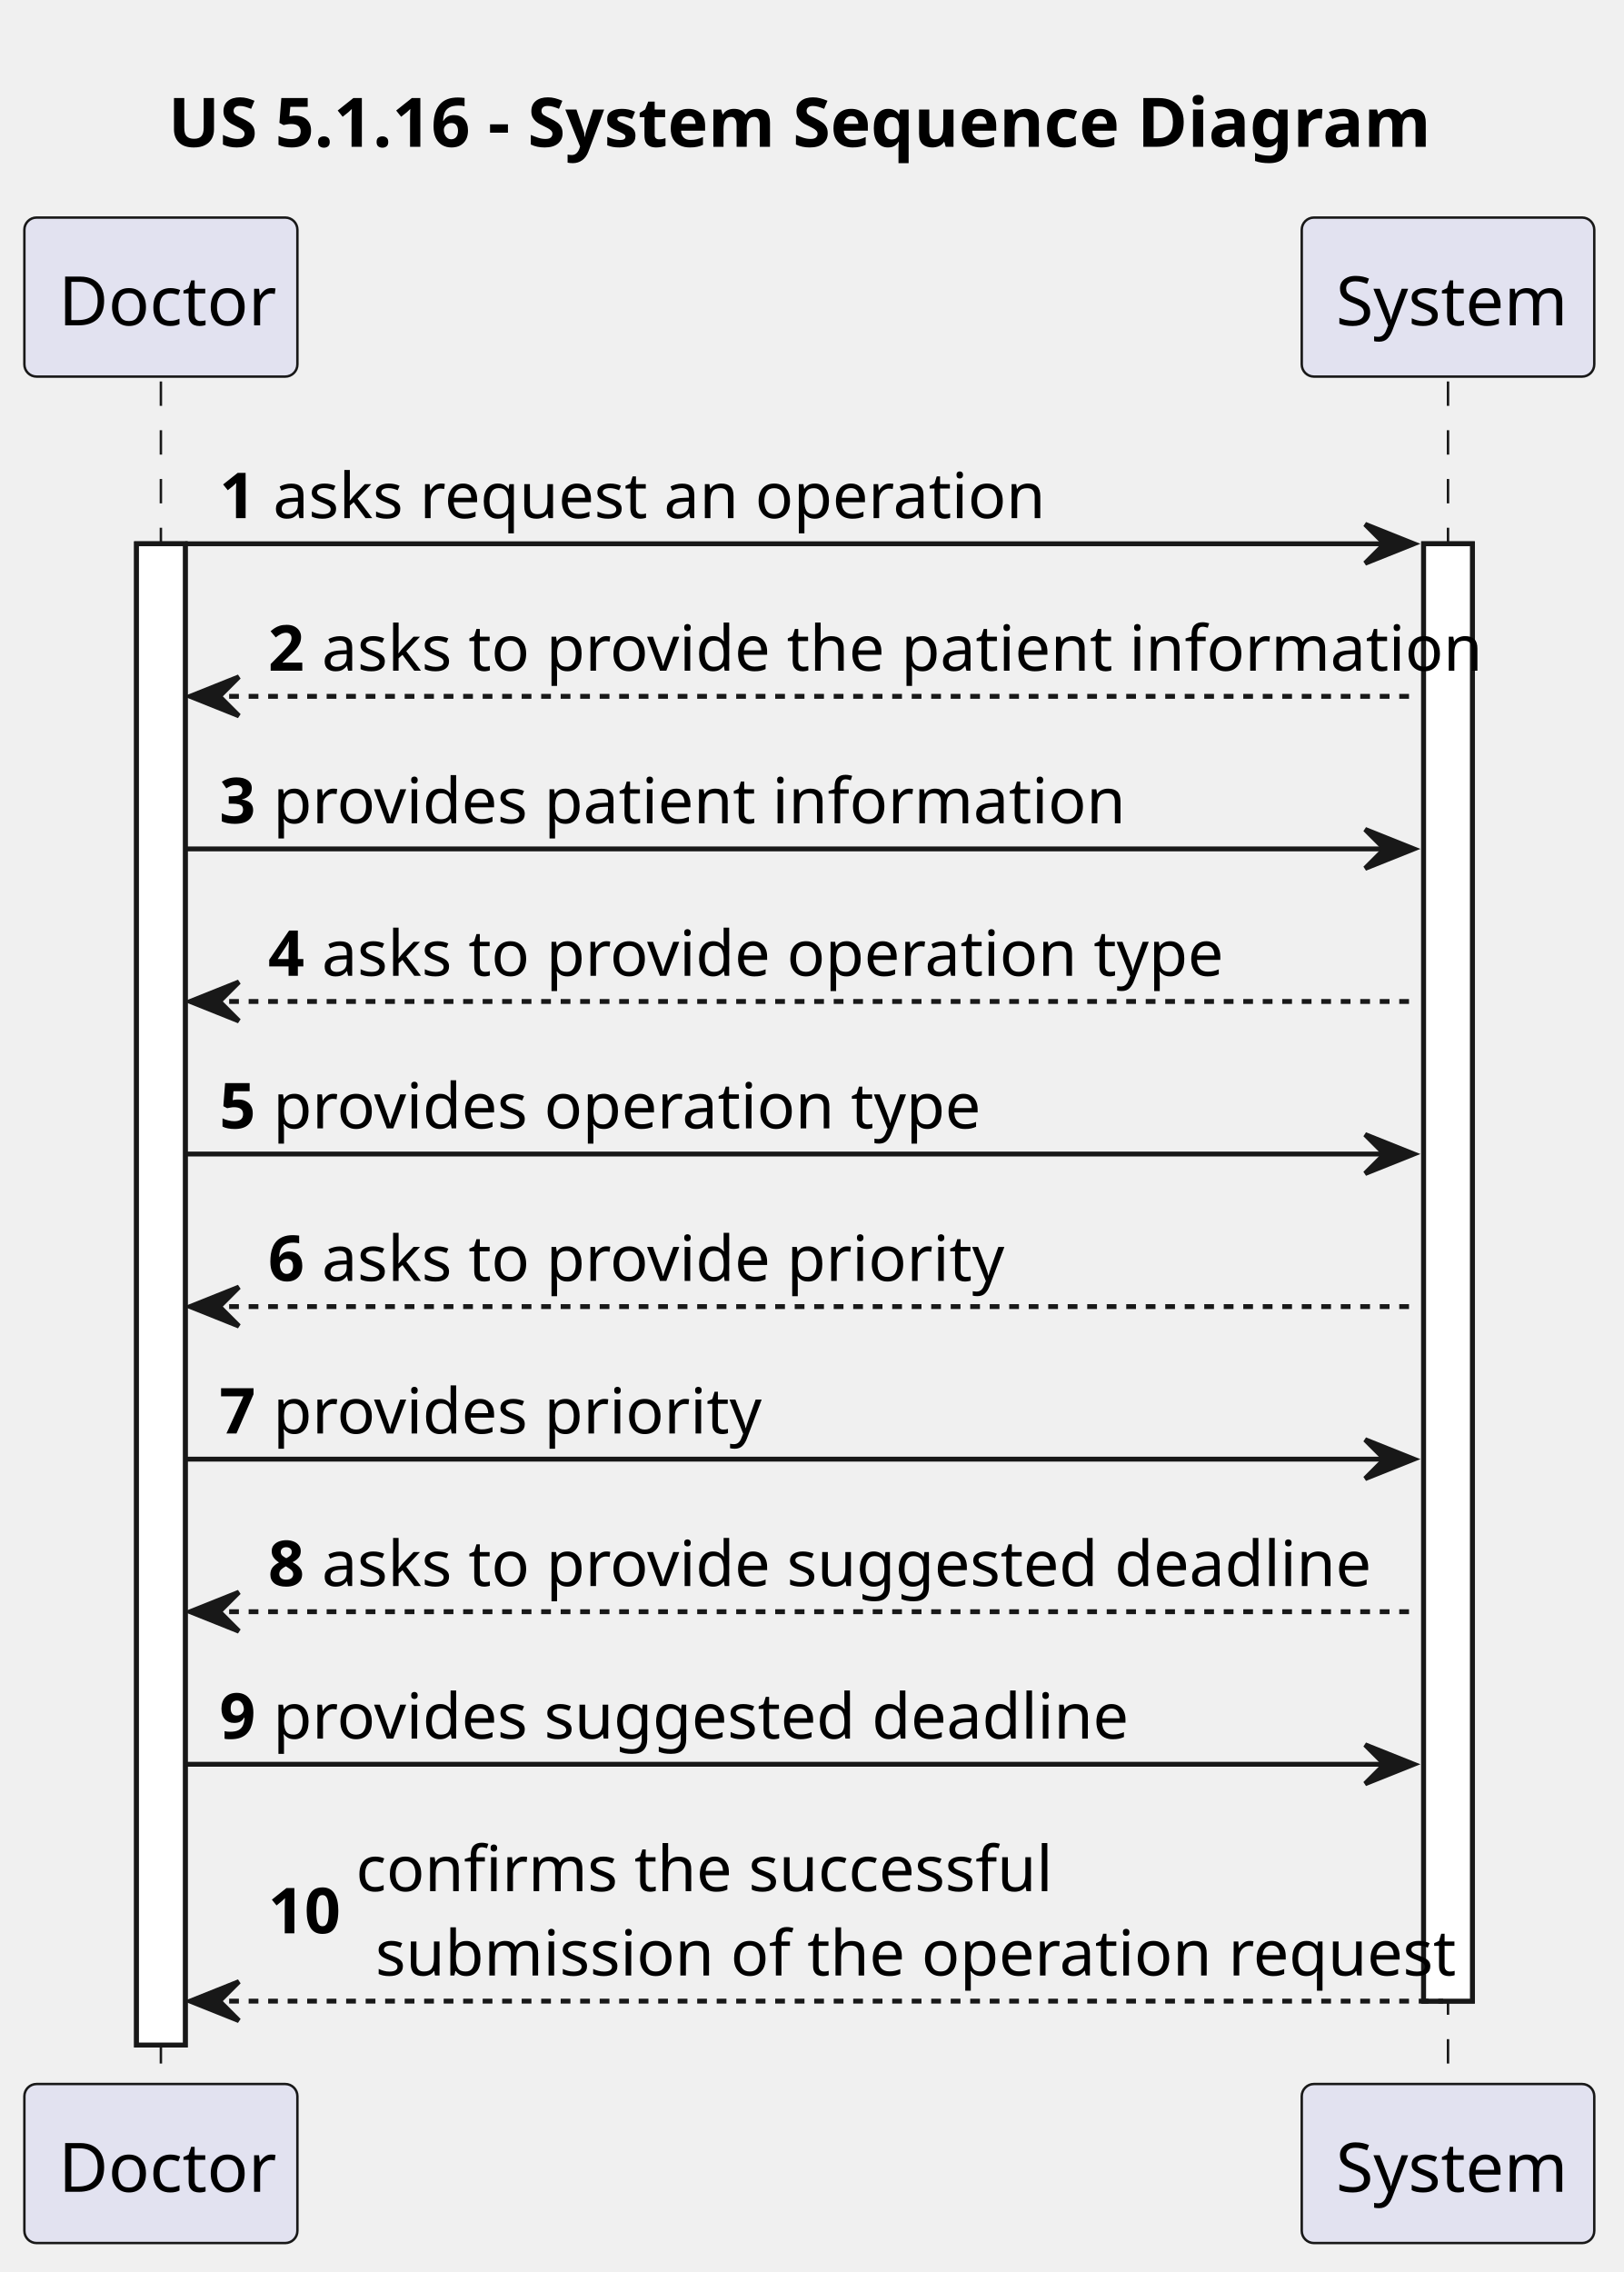
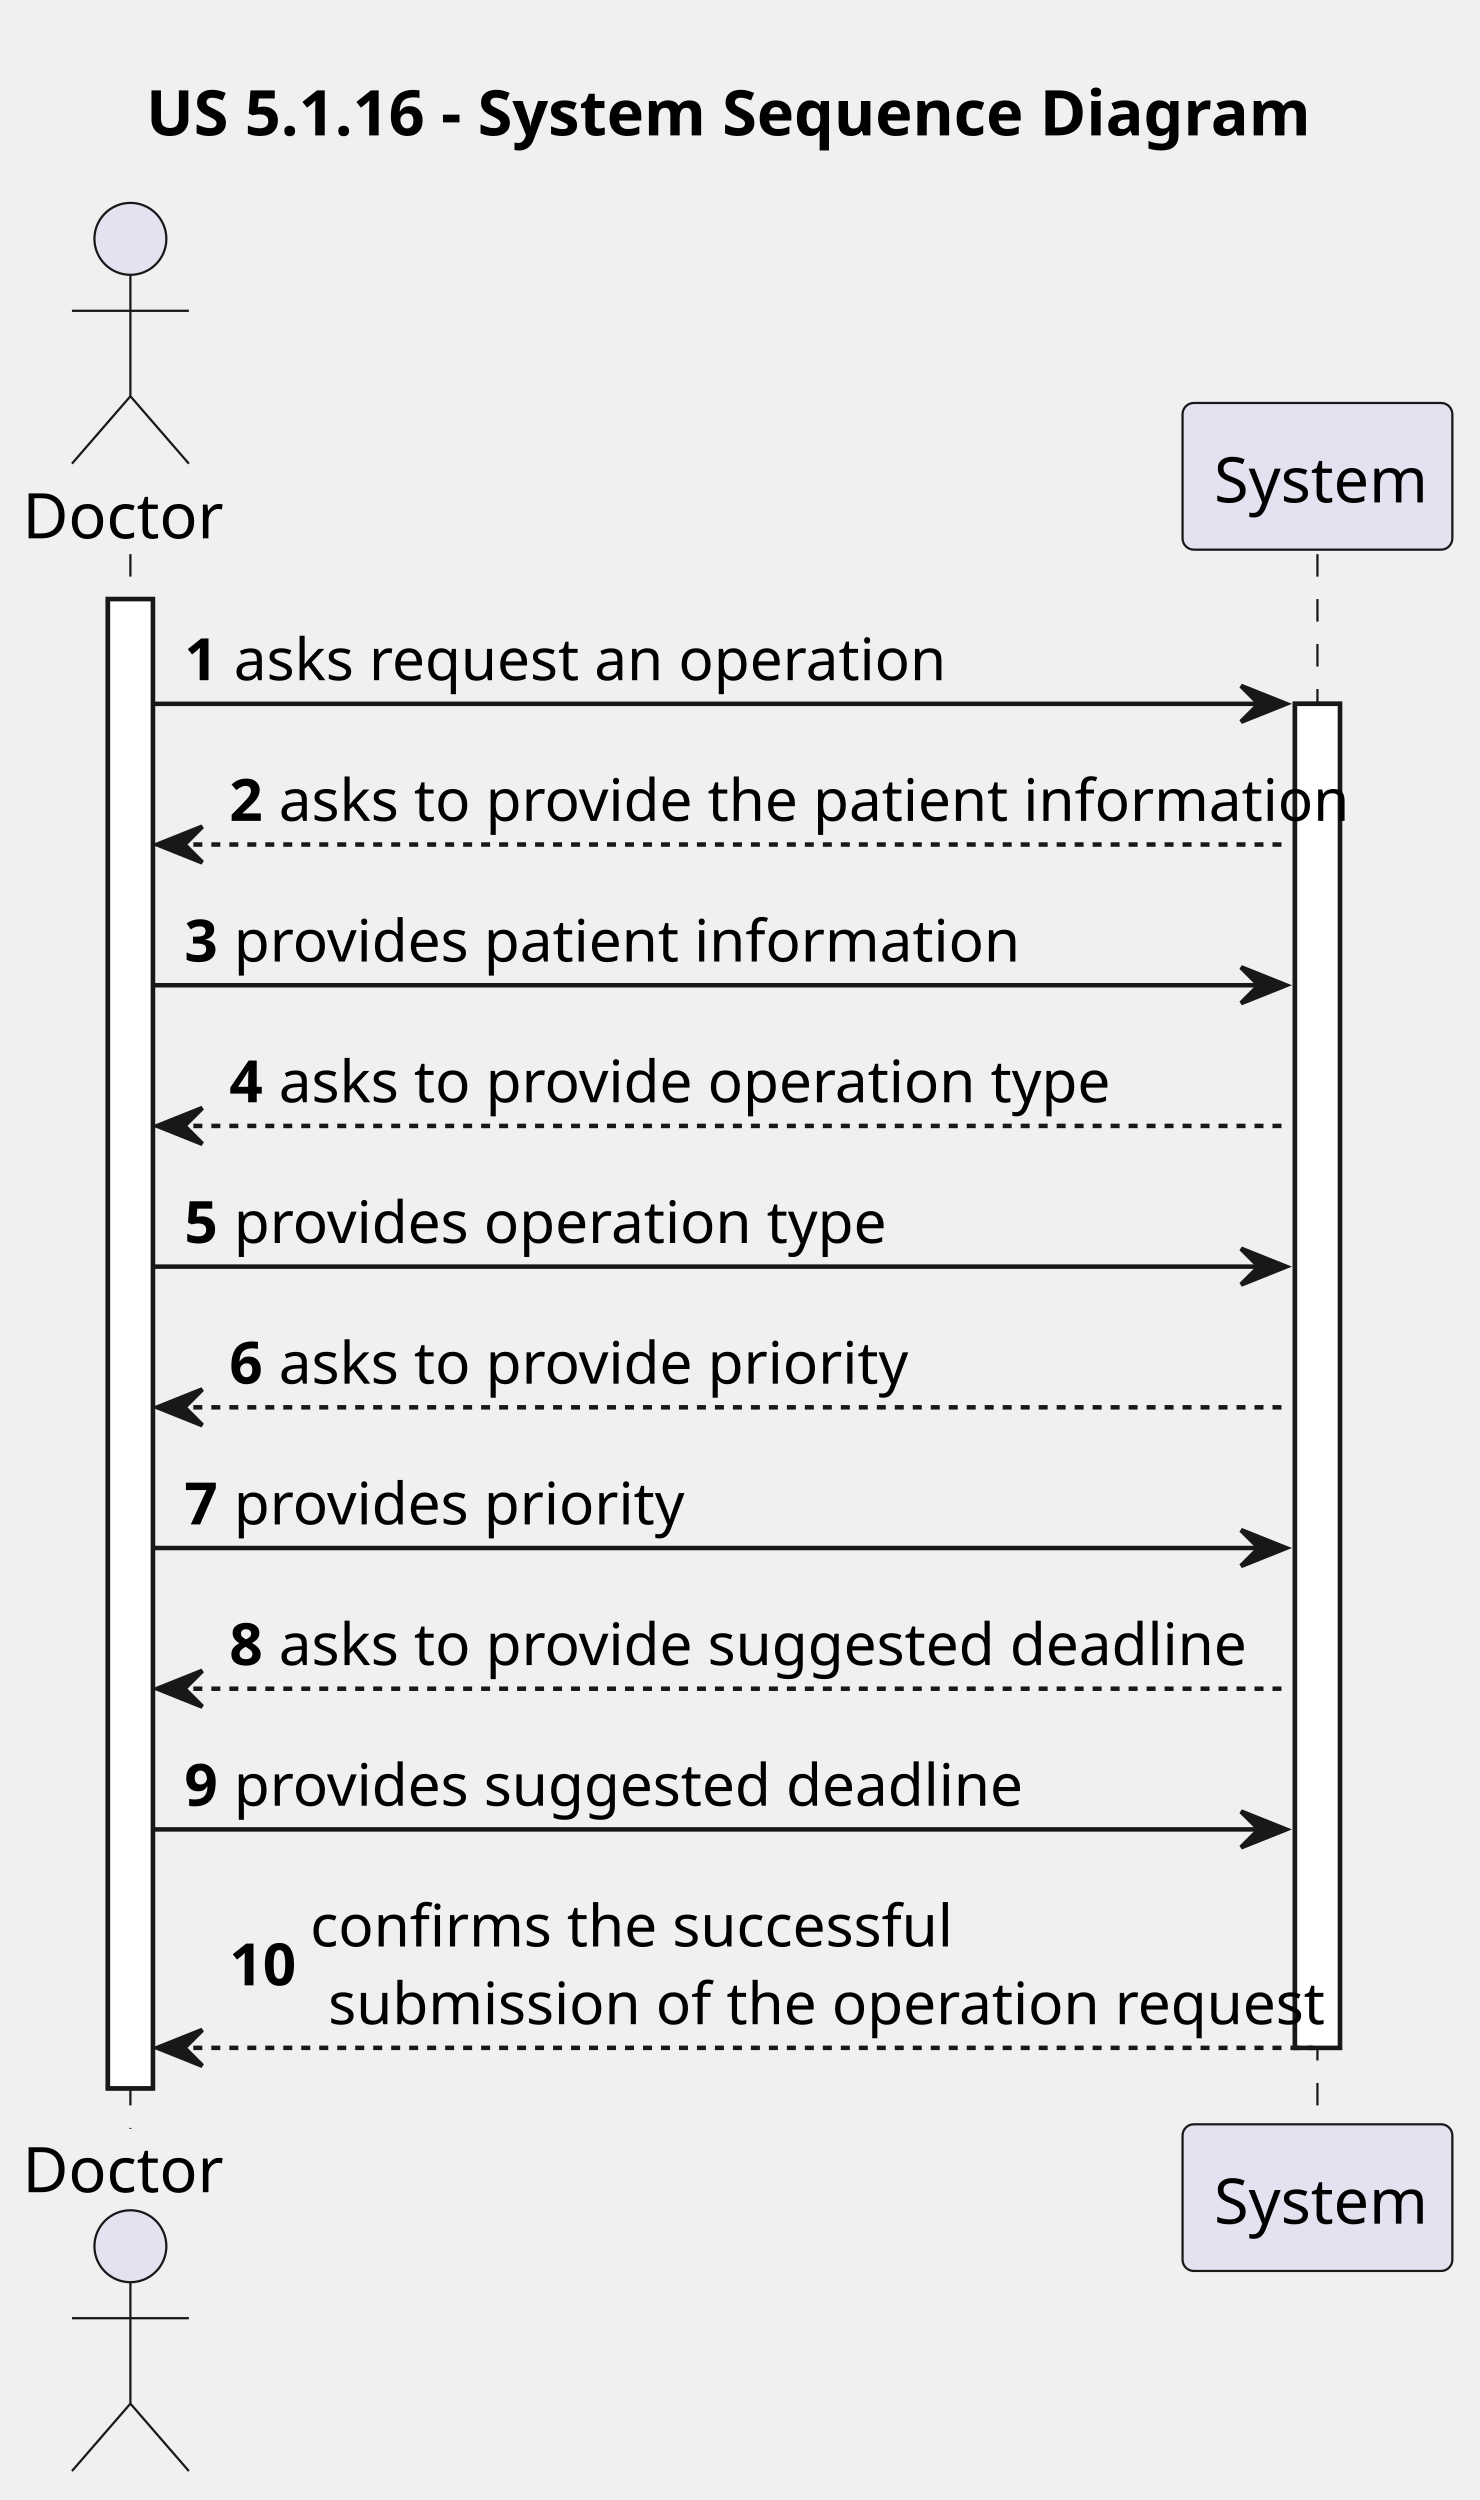
- <svg xmlns="http://www.w3.org/2000/svg" contentStyleType="text/css" height="466px" preserveAspectRatio="none" style="width:333px;height:466px;background:#FFFFFF;" version="1.1" viewBox="0 0 333 466" width="333px" zoomAndPan="magnify">
+ <svg xmlns="http://www.w3.org/2000/svg" contentStyleType="text/css" height="556px" preserveAspectRatio="none" style="width:329px;height:556px;background:#FFFFFF;" version="1.1" viewBox="0 0 329 556" width="329px" zoomAndPan="magnify">
  <defs />
  <g>
-     <text fill="#000000" font-family="sans-serif" font-size="14" font-weight="bold" lengthAdjust="spacing" textLength="262" x="34.5" y="30.107">US 5.1.16 - System Sequence Diagram</text>
-     <rect fill="#FFFFFF" height="307.91" style="stroke:#181818;stroke-width:1.0;" width="10" x="28" y="111.533" />
-     <rect fill="#FFFFFF" height="298.91" style="stroke:#181818;stroke-width:1.0;" width="10" x="292" y="111.533" />
-     <line style="stroke:#181818;stroke-width:0.5;stroke-dasharray:5.0,5.0;" x1="33" x2="33" y1="78.242" y2="428.443" />
-     <line style="stroke:#181818;stroke-width:0.5;stroke-dasharray:5.0,5.0;" x1="297" x2="297" y1="78.242" y2="428.443" />
-     <rect fill="#E2E2F0" height="32.621" rx="2.5" ry="2.5" style="stroke:#181818;stroke-width:0.5;" width="56" x="5" y="44.621" />
-     <text fill="#000000" font-family="sans-serif" font-size="14" lengthAdjust="spacing" textLength="42" x="12" y="66.728">Doctor</text>
-     <rect fill="#E2E2F0" height="32.621" rx="2.5" ry="2.5" style="stroke:#181818;stroke-width:0.5;" width="56" x="5" y="427.443" />
-     <text fill="#000000" font-family="sans-serif" font-size="14" lengthAdjust="spacing" textLength="42" x="12" y="449.551">Doctor</text>
-     <rect fill="#E2E2F0" height="32.621" rx="2.5" ry="2.5" style="stroke:#181818;stroke-width:0.5;" width="60" x="267" y="44.621" />
-     <text fill="#000000" font-family="sans-serif" font-size="14" lengthAdjust="spacing" textLength="46" x="274" y="66.728">System</text>
-     <rect fill="#E2E2F0" height="32.621" rx="2.5" ry="2.5" style="stroke:#181818;stroke-width:0.5;" width="60" x="267" y="427.443" />
-     <text fill="#000000" font-family="sans-serif" font-size="14" lengthAdjust="spacing" textLength="46" x="274" y="449.551">System</text>
-     <rect fill="#FFFFFF" height="307.91" style="stroke:#181818;stroke-width:1.0;" width="10" x="28" y="111.533" />
-     <rect fill="#FFFFFF" height="298.91" style="stroke:#181818;stroke-width:1.0;" width="10" x="292" y="111.533" />
-     <polygon fill="#181818" points="280,107.533,290,111.533,280,115.533,284,111.533" style="stroke:#181818;stroke-width:1.0;" />
-     <line style="stroke:#181818;stroke-width:1.0;" x1="38" x2="286" y1="111.533" y2="111.533" />
-     <text fill="#000000" font-family="sans-serif" font-size="13" font-weight="bold" lengthAdjust="spacing" textLength="7" x="45" y="106.27">1</text>
-     <text fill="#000000" font-family="sans-serif" font-size="13" lengthAdjust="spacing" textLength="150" x="56" y="106.27">asks request an operation</text>
-     <polygon fill="#181818" points="49,138.824,39,142.824,49,146.824,45,142.824" style="stroke:#181818;stroke-width:1.0;" />
-     <line style="stroke:#181818;stroke-width:1.0;stroke-dasharray:2.0,2.0;" x1="43" x2="291" y1="142.824" y2="142.824" />
-     <text fill="#000000" font-family="sans-serif" font-size="13" font-weight="bold" lengthAdjust="spacing" textLength="7" x="55" y="137.561">2</text>
-     <text fill="#000000" font-family="sans-serif" font-size="13" lengthAdjust="spacing" textLength="219" x="66" y="137.561">asks to provide the patient information</text>
-     <polygon fill="#181818" points="280,170.115,290,174.115,280,178.115,284,174.115" style="stroke:#181818;stroke-width:1.0;" />
-     <line style="stroke:#181818;stroke-width:1.0;" x1="38" x2="286" y1="174.115" y2="174.115" />
-     <text fill="#000000" font-family="sans-serif" font-size="13" font-weight="bold" lengthAdjust="spacing" textLength="7" x="45" y="168.852">3</text>
-     <text fill="#000000" font-family="sans-serif" font-size="13" lengthAdjust="spacing" textLength="157" x="56" y="168.852">provides patient information</text>
-     <polygon fill="#181818" points="49,201.406,39,205.406,49,209.406,45,205.406" style="stroke:#181818;stroke-width:1.0;" />
-     <line style="stroke:#181818;stroke-width:1.0;stroke-dasharray:2.0,2.0;" x1="43" x2="291" y1="205.406" y2="205.406" />
-     <text fill="#000000" font-family="sans-serif" font-size="13" font-weight="bold" lengthAdjust="spacing" textLength="7" x="55" y="200.144">4</text>
-     <text fill="#000000" font-family="sans-serif" font-size="13" lengthAdjust="spacing" textLength="173" x="66" y="200.144">asks to provide operation type</text>
-     <polygon fill="#181818" points="280,232.697,290,236.697,280,240.697,284,236.697" style="stroke:#181818;stroke-width:1.0;" />
-     <line style="stroke:#181818;stroke-width:1.0;" x1="38" x2="286" y1="236.697" y2="236.697" />
-     <text fill="#000000" font-family="sans-serif" font-size="13" font-weight="bold" lengthAdjust="spacing" textLength="7" x="45" y="231.435">5</text>
-     <text fill="#000000" font-family="sans-serif" font-size="13" lengthAdjust="spacing" textLength="133" x="56" y="231.435">provides operation type</text>
-     <polygon fill="#181818" points="49,263.988,39,267.988,49,271.988,45,267.988" style="stroke:#181818;stroke-width:1.0;" />
-     <line style="stroke:#181818;stroke-width:1.0;stroke-dasharray:2.0,2.0;" x1="43" x2="291" y1="267.988" y2="267.988" />
-     <text fill="#000000" font-family="sans-serif" font-size="13" font-weight="bold" lengthAdjust="spacing" textLength="7" x="55" y="262.726">6</text>
-     <text fill="#000000" font-family="sans-serif" font-size="13" lengthAdjust="spacing" textLength="130" x="66" y="262.726">asks to provide priority</text>
-     <polygon fill="#181818" points="280,295.279,290,299.279,280,303.279,284,299.279" style="stroke:#181818;stroke-width:1.0;" />
-     <line style="stroke:#181818;stroke-width:1.0;" x1="38" x2="286" y1="299.279" y2="299.279" />
-     <text fill="#000000" font-family="sans-serif" font-size="13" font-weight="bold" lengthAdjust="spacing" textLength="7" x="45" y="294.017">7</text>
-     <text fill="#000000" font-family="sans-serif" font-size="13" lengthAdjust="spacing" textLength="90" x="56" y="294.017">provides priority</text>
-     <polygon fill="#181818" points="49,326.57,39,330.57,49,334.57,45,330.57" style="stroke:#181818;stroke-width:1.0;" />
-     <line style="stroke:#181818;stroke-width:1.0;stroke-dasharray:2.0,2.0;" x1="43" x2="291" y1="330.57" y2="330.57" />
-     <text fill="#000000" font-family="sans-serif" font-size="13" font-weight="bold" lengthAdjust="spacing" textLength="7" x="55" y="325.308">8</text>
-     <text fill="#000000" font-family="sans-serif" font-size="13" lengthAdjust="spacing" textLength="203" x="66" y="325.308">asks to provide suggested deadline</text>
-     <polygon fill="#181818" points="280,357.861,290,361.861,280,365.861,284,361.861" style="stroke:#181818;stroke-width:1.0;" />
-     <line style="stroke:#181818;stroke-width:1.0;" x1="38" x2="286" y1="361.861" y2="361.861" />
-     <text fill="#000000" font-family="sans-serif" font-size="13" font-weight="bold" lengthAdjust="spacing" textLength="7" x="45" y="356.599">9</text>
-     <text fill="#000000" font-family="sans-serif" font-size="13" lengthAdjust="spacing" textLength="163" x="56" y="356.599">provides suggested deadline</text>
-     <polygon fill="#181818" points="49,406.443,39,410.443,49,414.443,45,410.443" style="stroke:#181818;stroke-width:1.0;" />
-     <line style="stroke:#181818;stroke-width:1.0;stroke-dasharray:2.0,2.0;" x1="43" x2="296" y1="410.443" y2="410.443" />
-     <text fill="#000000" font-family="sans-serif" font-size="13" font-weight="bold" lengthAdjust="spacing" textLength="14" x="55" y="396.535">10</text>
-     <text fill="#000000" font-family="sans-serif" font-size="13" lengthAdjust="spacing" textLength="137" x="73" y="387.89">confirms the successful</text>
-     <text fill="#000000" font-family="sans-serif" font-size="13" lengthAdjust="spacing" textLength="206" x="77" y="405.181">submission of the operation request</text>
+     <text fill="#000000" font-family="sans-serif" font-size="14" font-weight="bold" lengthAdjust="spacing" textLength="262" x="32.5" y="30.107">US 5.1.16 - System Sequence Diagram</text>
+     <rect fill="#FFFFFF" height="331.201" style="stroke:#181818;stroke-width:1.0;" width="10" x="24" y="133.242" />
+     <rect fill="#FFFFFF" height="298.91" style="stroke:#181818;stroke-width:1.0;" width="10" x="288" y="156.533" />
+     <line style="stroke:#181818;stroke-width:0.5;stroke-dasharray:5.0,5.0;" x1="29" x2="29" y1="123.242" y2="473.443" />
+     <line style="stroke:#181818;stroke-width:0.5;stroke-dasharray:5.0,5.0;" x1="293" x2="293" y1="123.242" y2="473.443" />
+     <text fill="#000000" font-family="sans-serif" font-size="14" lengthAdjust="spacing" textLength="42" x="5" y="119.728">Doctor</text>
+     <ellipse cx="29" cy="53.121" fill="#E2E2F0" rx="8" ry="8" style="stroke:#181818;stroke-width:0.5;" />
+     <path d="M29,61.121 L29,88.121 M16,69.121 L42,69.121 M29,88.121 L16,103.121 M29,88.121 L42,103.121 " fill="none" style="stroke:#181818;stroke-width:0.5;" />
+     <text fill="#000000" font-family="sans-serif" font-size="14" lengthAdjust="spacing" textLength="42" x="5" y="487.551">Doctor</text>
+     <ellipse cx="29" cy="499.565" fill="#E2E2F0" rx="8" ry="8" style="stroke:#181818;stroke-width:0.5;" />
+     <path d="M29,507.565 L29,534.564 M16,515.564 L42,515.564 M29,534.564 L16,549.564 M29,534.564 L42,549.564 " fill="none" style="stroke:#181818;stroke-width:0.5;" />
+     <rect fill="#E2E2F0" height="32.621" rx="2.5" ry="2.5" style="stroke:#181818;stroke-width:0.5;" width="60" x="263" y="89.621" />
+     <text fill="#000000" font-family="sans-serif" font-size="14" lengthAdjust="spacing" textLength="46" x="270" y="111.728">System</text>
+     <rect fill="#E2E2F0" height="32.621" rx="2.5" ry="2.5" style="stroke:#181818;stroke-width:0.5;" width="60" x="263" y="472.443" />
+     <text fill="#000000" font-family="sans-serif" font-size="14" lengthAdjust="spacing" textLength="46" x="270" y="494.551">System</text>
+     <rect fill="#FFFFFF" height="331.201" style="stroke:#181818;stroke-width:1.0;" width="10" x="24" y="133.242" />
+     <rect fill="#FFFFFF" height="298.91" style="stroke:#181818;stroke-width:1.0;" width="10" x="288" y="156.533" />
+     <polygon fill="#181818" points="276,152.533,286,156.533,276,160.533,280,156.533" style="stroke:#181818;stroke-width:1.0;" />
+     <line style="stroke:#181818;stroke-width:1.0;" x1="34" x2="282" y1="156.533" y2="156.533" />
+     <text fill="#000000" font-family="sans-serif" font-size="13" font-weight="bold" lengthAdjust="spacing" textLength="7" x="41" y="151.27">1</text>
+     <text fill="#000000" font-family="sans-serif" font-size="13" lengthAdjust="spacing" textLength="150" x="52" y="151.27">asks request an operation</text>
+     <polygon fill="#181818" points="45,183.824,35,187.824,45,191.824,41,187.824" style="stroke:#181818;stroke-width:1.0;" />
+     <line style="stroke:#181818;stroke-width:1.0;stroke-dasharray:2.0,2.0;" x1="39" x2="287" y1="187.824" y2="187.824" />
+     <text fill="#000000" font-family="sans-serif" font-size="13" font-weight="bold" lengthAdjust="spacing" textLength="7" x="51" y="182.561">2</text>
+     <text fill="#000000" font-family="sans-serif" font-size="13" lengthAdjust="spacing" textLength="219" x="62" y="182.561">asks to provide the patient information</text>
+     <polygon fill="#181818" points="276,215.115,286,219.115,276,223.115,280,219.115" style="stroke:#181818;stroke-width:1.0;" />
+     <line style="stroke:#181818;stroke-width:1.0;" x1="34" x2="282" y1="219.115" y2="219.115" />
+     <text fill="#000000" font-family="sans-serif" font-size="13" font-weight="bold" lengthAdjust="spacing" textLength="7" x="41" y="213.852">3</text>
+     <text fill="#000000" font-family="sans-serif" font-size="13" lengthAdjust="spacing" textLength="157" x="52" y="213.852">provides patient information</text>
+     <polygon fill="#181818" points="45,246.406,35,250.406,45,254.406,41,250.406" style="stroke:#181818;stroke-width:1.0;" />
+     <line style="stroke:#181818;stroke-width:1.0;stroke-dasharray:2.0,2.0;" x1="39" x2="287" y1="250.406" y2="250.406" />
+     <text fill="#000000" font-family="sans-serif" font-size="13" font-weight="bold" lengthAdjust="spacing" textLength="7" x="51" y="245.144">4</text>
+     <text fill="#000000" font-family="sans-serif" font-size="13" lengthAdjust="spacing" textLength="173" x="62" y="245.144">asks to provide operation type</text>
+     <polygon fill="#181818" points="276,277.697,286,281.697,276,285.697,280,281.697" style="stroke:#181818;stroke-width:1.0;" />
+     <line style="stroke:#181818;stroke-width:1.0;" x1="34" x2="282" y1="281.697" y2="281.697" />
+     <text fill="#000000" font-family="sans-serif" font-size="13" font-weight="bold" lengthAdjust="spacing" textLength="7" x="41" y="276.435">5</text>
+     <text fill="#000000" font-family="sans-serif" font-size="13" lengthAdjust="spacing" textLength="133" x="52" y="276.435">provides operation type</text>
+     <polygon fill="#181818" points="45,308.988,35,312.988,45,316.988,41,312.988" style="stroke:#181818;stroke-width:1.0;" />
+     <line style="stroke:#181818;stroke-width:1.0;stroke-dasharray:2.0,2.0;" x1="39" x2="287" y1="312.988" y2="312.988" />
+     <text fill="#000000" font-family="sans-serif" font-size="13" font-weight="bold" lengthAdjust="spacing" textLength="7" x="51" y="307.726">6</text>
+     <text fill="#000000" font-family="sans-serif" font-size="13" lengthAdjust="spacing" textLength="130" x="62" y="307.726">asks to provide priority</text>
+     <polygon fill="#181818" points="276,340.279,286,344.279,276,348.279,280,344.279" style="stroke:#181818;stroke-width:1.0;" />
+     <line style="stroke:#181818;stroke-width:1.0;" x1="34" x2="282" y1="344.279" y2="344.279" />
+     <text fill="#000000" font-family="sans-serif" font-size="13" font-weight="bold" lengthAdjust="spacing" textLength="7" x="41" y="339.017">7</text>
+     <text fill="#000000" font-family="sans-serif" font-size="13" lengthAdjust="spacing" textLength="90" x="52" y="339.017">provides priority</text>
+     <polygon fill="#181818" points="45,371.57,35,375.57,45,379.57,41,375.57" style="stroke:#181818;stroke-width:1.0;" />
+     <line style="stroke:#181818;stroke-width:1.0;stroke-dasharray:2.0,2.0;" x1="39" x2="287" y1="375.57" y2="375.57" />
+     <text fill="#000000" font-family="sans-serif" font-size="13" font-weight="bold" lengthAdjust="spacing" textLength="7" x="51" y="370.308">8</text>
+     <text fill="#000000" font-family="sans-serif" font-size="13" lengthAdjust="spacing" textLength="203" x="62" y="370.308">asks to provide suggested deadline</text>
+     <polygon fill="#181818" points="276,402.861,286,406.861,276,410.861,280,406.861" style="stroke:#181818;stroke-width:1.0;" />
+     <line style="stroke:#181818;stroke-width:1.0;" x1="34" x2="282" y1="406.861" y2="406.861" />
+     <text fill="#000000" font-family="sans-serif" font-size="13" font-weight="bold" lengthAdjust="spacing" textLength="7" x="41" y="401.599">9</text>
+     <text fill="#000000" font-family="sans-serif" font-size="13" lengthAdjust="spacing" textLength="163" x="52" y="401.599">provides suggested deadline</text>
+     <polygon fill="#181818" points="45,451.443,35,455.443,45,459.443,41,455.443" style="stroke:#181818;stroke-width:1.0;" />
+     <line style="stroke:#181818;stroke-width:1.0;stroke-dasharray:2.0,2.0;" x1="39" x2="292" y1="455.443" y2="455.443" />
+     <text fill="#000000" font-family="sans-serif" font-size="13" font-weight="bold" lengthAdjust="spacing" textLength="14" x="51" y="441.535">10</text>
+     <text fill="#000000" font-family="sans-serif" font-size="13" lengthAdjust="spacing" textLength="137" x="69" y="432.89">confirms the successful</text>
+     <text fill="#000000" font-family="sans-serif" font-size="13" lengthAdjust="spacing" textLength="206" x="73" y="450.181">submission of the operation request</text>
  </g>
</svg>
